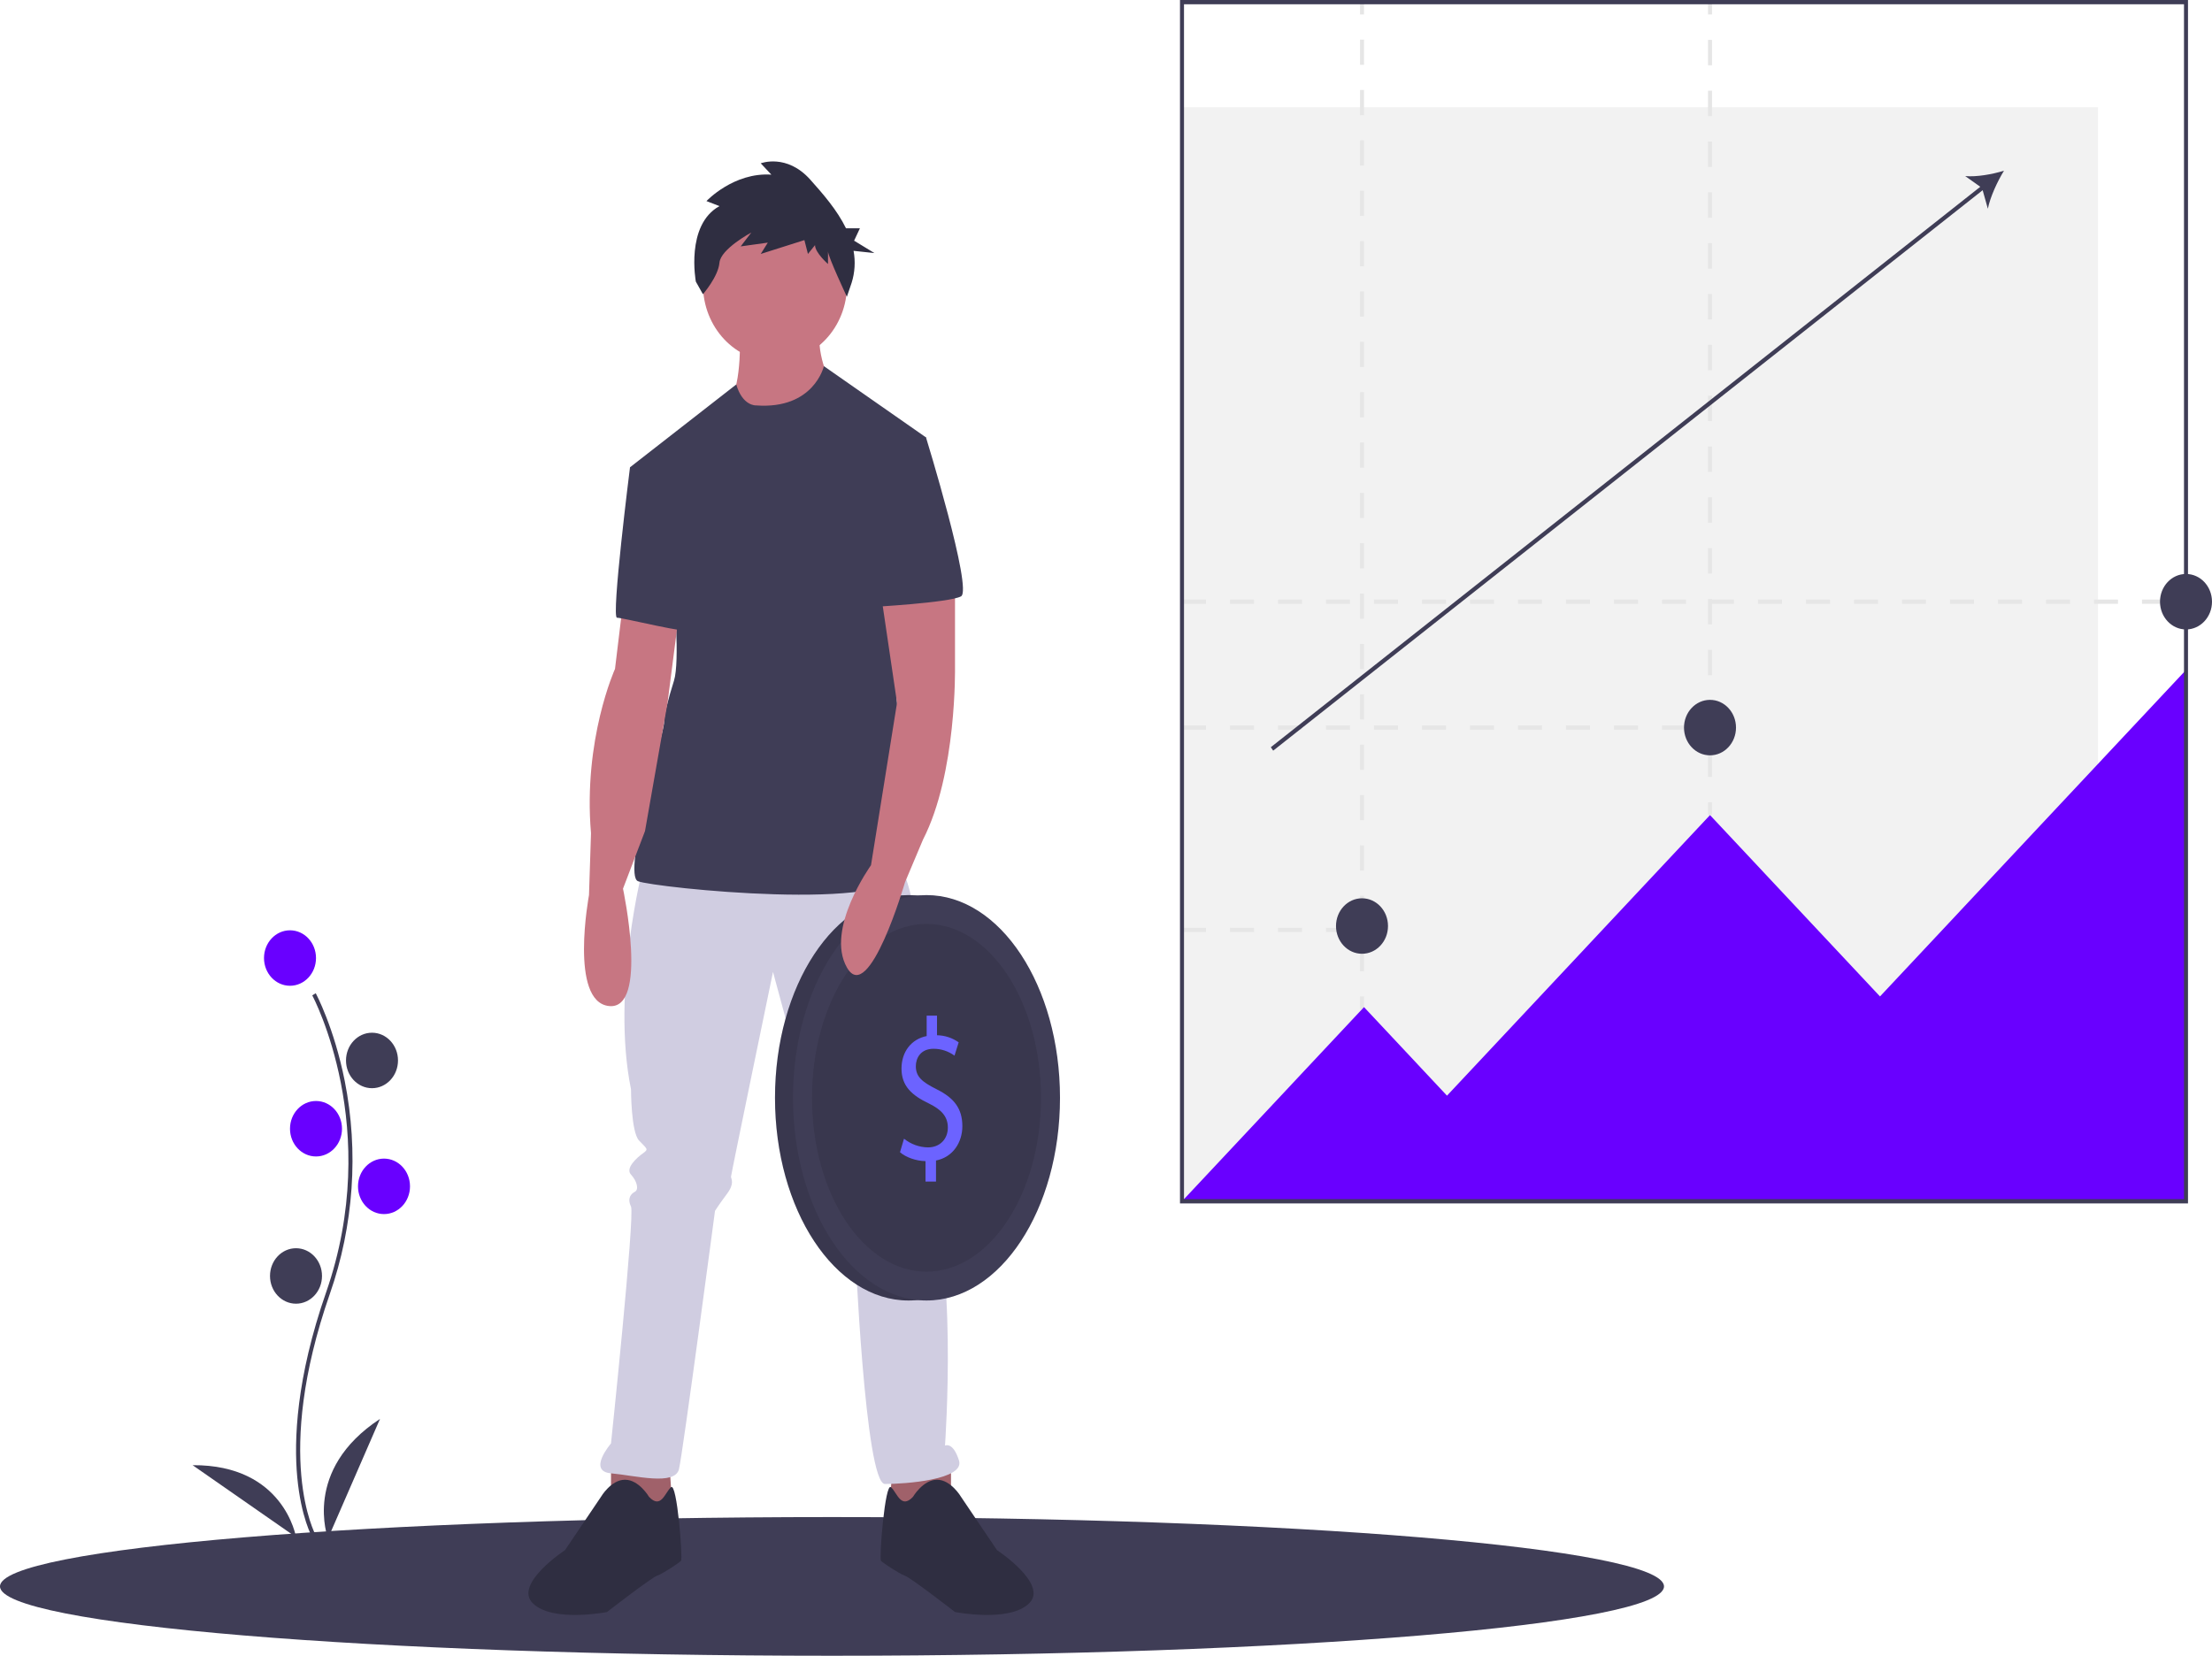
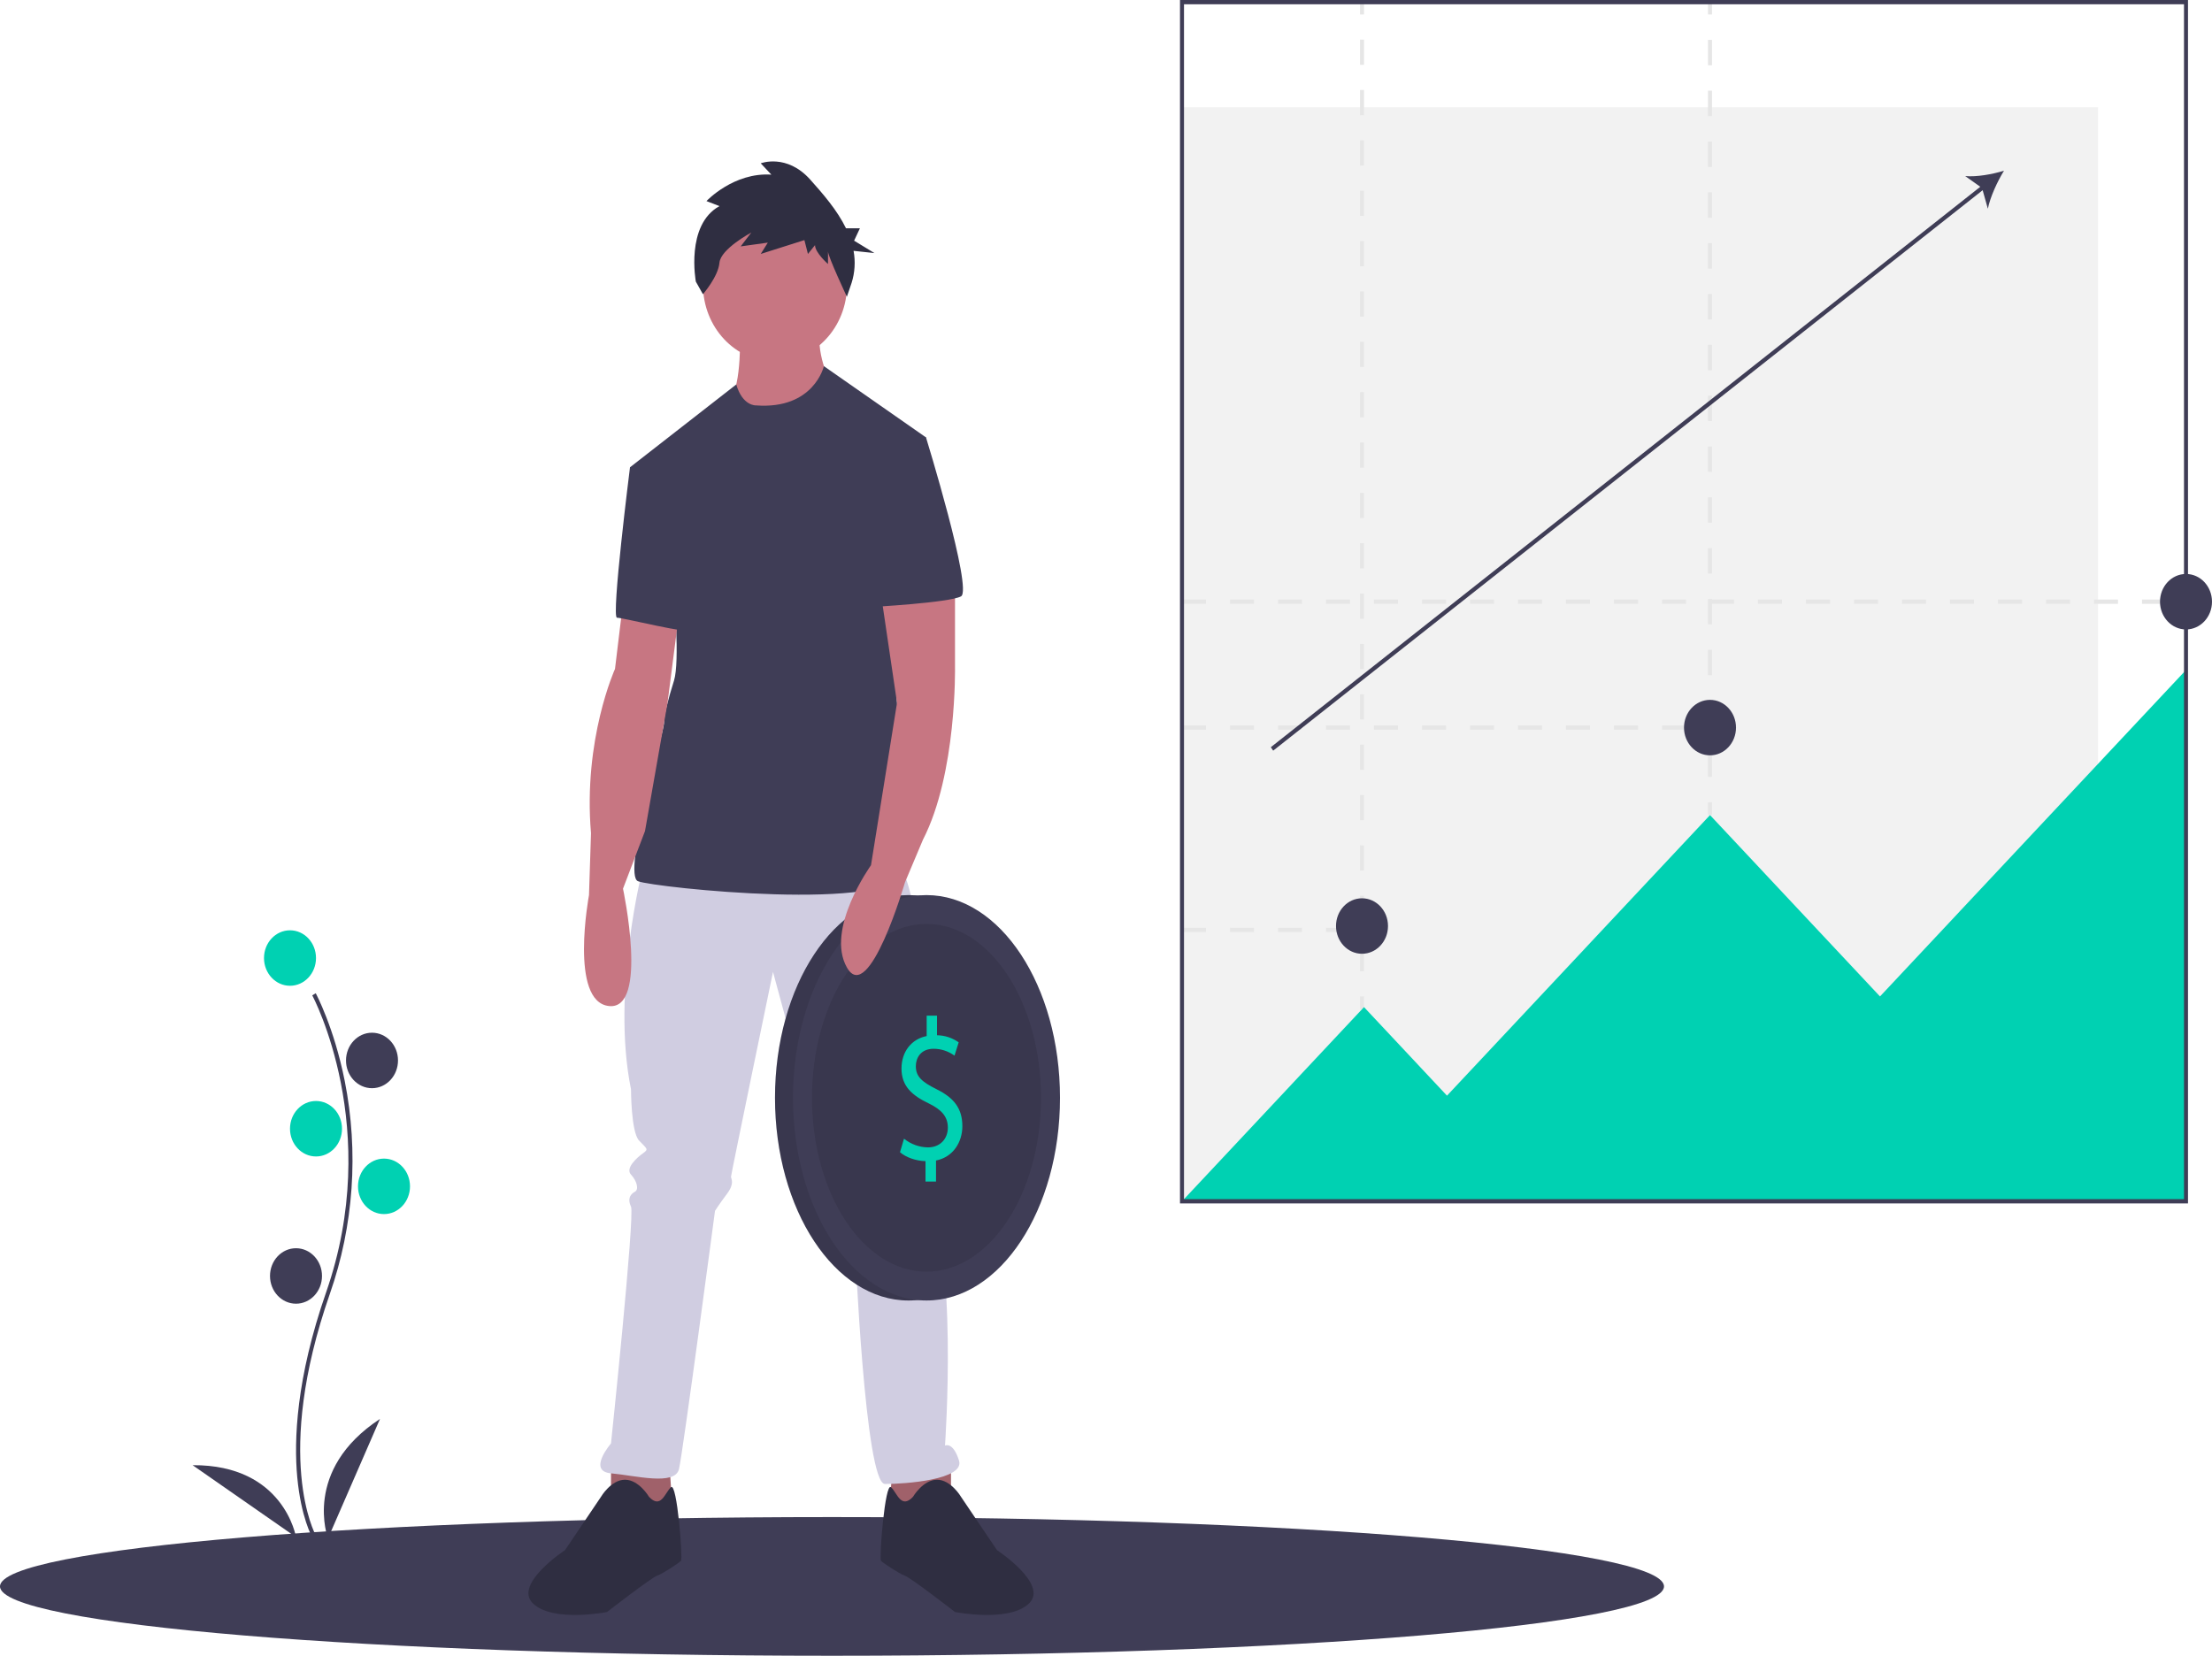
<svg xmlns="http://www.w3.org/2000/svg" width="955" height="715" viewBox="0 0 955 715" fill="none">
  <path d="M359.204 715C557.587 715 718.409 701.593 718.409 685.055C718.409 668.516 557.587 655.109 359.204 655.109C160.821 655.109 0 668.516 0 685.055C0 701.593 160.821 715 359.204 715Z" fill="#3F3D56" />
  <path d="M134.828 663.883C134.63 663.537 129.958 655.212 128.338 637.925C126.852 622.065 127.807 595.332 140.8 558.042C165.414 487.398 135.127 430.399 134.818 429.831L136.312 428.906C136.391 429.05 144.206 443.583 148.822 466.724C154.923 497.404 152.701 529.303 142.419 558.685C117.847 629.208 136.115 662.593 136.302 662.922L134.828 663.883Z" fill="#3F3D56" />
-   <path d="M125.203 425.683C131.403 425.683 136.429 420.32 136.429 413.705C136.429 407.09 131.403 401.727 125.203 401.727C119.004 401.727 113.978 407.09 113.978 413.705C113.978 420.32 119.004 425.683 125.203 425.683Z" fill="#6900FF" />
+   <path d="M125.203 425.683C131.403 425.683 136.429 420.32 136.429 413.705C136.429 407.09 131.403 401.727 125.203 401.727C119.004 401.727 113.978 407.09 113.978 413.705C113.978 420.32 119.004 425.683 125.203 425.683Z" fill="#00D1B2" />
  <path d="M160.606 469.91C166.805 469.91 171.831 464.547 171.831 457.932C171.831 451.316 166.805 445.954 160.606 445.954C154.406 445.954 149.381 451.316 149.381 457.932C149.381 464.547 154.406 469.91 160.606 469.91Z" fill="#3F3D56" />
-   <path d="M136.429 499.394C142.628 499.394 147.654 494.032 147.654 487.416C147.654 480.801 142.628 475.438 136.429 475.438C130.229 475.438 125.203 480.801 125.203 487.416C125.203 494.032 130.229 499.394 136.429 499.394Z" fill="#6900FF" />
-   <path d="M165.787 524.272C171.986 524.272 177.012 518.909 177.012 512.294C177.012 505.678 171.986 500.316 165.787 500.316C159.587 500.316 154.562 505.678 154.562 512.294C154.562 518.909 159.587 524.272 165.787 524.272Z" fill="#6900FF" />
+   <path d="M136.429 499.394C142.628 499.394 147.654 494.032 147.654 487.416C147.654 480.801 142.628 475.438 136.429 475.438C130.229 475.438 125.203 480.801 125.203 487.416C125.203 494.032 130.229 499.394 136.429 499.394Z" fill="#00D1B2" />
+   <path d="M165.787 524.272C171.986 524.272 177.012 518.909 177.012 512.294C177.012 505.678 171.986 500.316 165.787 500.316C159.587 500.316 154.562 505.678 154.562 512.294C154.562 518.909 159.587 524.272 165.787 524.272Z" fill="#00D1B2" />
  <path d="M127.794 562.97C133.993 562.97 139.019 557.608 139.019 550.992C139.019 544.377 133.993 539.014 127.794 539.014C121.594 539.014 116.569 544.377 116.569 550.992C116.569 557.608 121.594 562.97 127.794 562.97Z" fill="#3F3D56" />
  <path d="M141.609 664.323C141.609 664.323 130.384 634.839 164.06 612.726L141.609 664.323Z" fill="#3F3D56" />
  <path d="M127.804 663.789C127.804 663.789 122.696 632.434 83.155 632.703L127.804 663.789Z" fill="#3F3D56" />
  <path d="M319.485 142.816C319.485 142.816 320.348 166.772 315.167 172.3C309.986 177.829 341.071 197.178 341.071 197.178L359.204 166.772C359.204 166.772 352.297 153.872 354.023 142.816H319.485Z" fill="#C77682" />
  <path d="M263.791 629.771V652.806L290.558 654.649L288.831 629.771H263.791Z" fill="#A0616A" />
  <path d="M410.581 629.771V652.806L383.813 654.649L385.54 629.771H410.581Z" fill="#A0616A" />
  <path d="M277.606 374.546C277.606 374.546 263.791 427.986 272.425 470.37C272.425 470.37 272.425 488.798 275.879 492.484C279.333 496.169 280.197 496.169 277.606 498.012C275.016 499.855 269.835 504.462 272.425 507.226C275.016 509.99 275.879 513.676 274.152 514.597C272.425 515.519 270.698 517.361 272.425 521.047C274.152 524.733 263.791 623.322 263.791 623.322C263.791 623.322 253.429 635.3 263.791 636.221C274.152 637.142 291.422 641.749 293.149 634.378C294.876 627.007 308.691 522.89 308.691 522.89C308.691 522.89 310.418 520.126 313.872 515.519C317.326 510.912 315.599 509.069 315.599 508.148C315.599 507.226 333.732 419.694 333.732 419.694C333.732 419.694 360.5 519.204 363.09 521.047C365.68 522.89 366.544 522.89 366.544 525.654C366.544 528.418 364.817 530.261 366.544 533.025C367.487 534.508 368.352 536.046 369.134 537.632C369.134 537.632 373.452 640.828 382.086 640.828C390.721 640.828 416.625 638.985 414.035 630.693C411.444 622.4 407.991 624.243 407.991 624.243C407.991 624.243 414.035 539.475 399.356 514.597V494.327C399.356 492.484 400.219 491.562 399.356 489.72C398.492 487.877 401.946 378.231 385.54 371.781C369.134 365.332 277.606 374.546 277.606 374.546Z" fill="#D0CDE1" />
  <path d="M280.197 646.356C280.197 646.356 275.879 638.985 269.835 638.985C263.791 638.985 259.473 646.356 259.473 646.356L243.931 669.391C243.931 669.391 221.481 684.133 230.115 692.426C238.75 700.718 262.064 696.111 262.064 696.111C262.064 696.111 281.06 681.369 283.651 680.448C286.241 679.526 293.149 674.919 294.012 673.998C294.876 673.077 292.285 639.906 289.695 642.21C287.104 644.513 285.377 651.885 280.197 646.356Z" fill="#2F2E41" />
  <path d="M394.175 646.356C394.175 646.356 398.492 638.985 404.537 638.985C410.581 638.985 414.898 646.356 414.898 646.356L430.441 669.391C430.441 669.391 452.891 684.133 444.256 692.426C435.622 700.718 412.308 696.111 412.308 696.111C412.308 696.111 393.311 681.369 390.721 680.448C388.131 679.526 381.223 674.919 380.359 673.998C379.496 673.077 382.086 639.906 384.677 642.21C387.267 644.513 388.994 651.885 394.175 646.356Z" fill="#2F2E41" />
  <path d="M334.595 156.176C351.763 156.176 365.68 141.325 365.68 123.006C365.68 104.686 351.763 89.836 334.595 89.836C317.428 89.836 303.51 104.686 303.51 123.006C303.51 141.325 317.428 156.176 334.595 156.176Z" fill="#C77682" />
  <path d="M326.392 175.064C326.392 175.064 320.583 175.406 317.875 166.021L271.994 201.785L290.99 256.147C290.99 256.147 293.581 285.631 290.99 293.924C288.4 302.217 286.673 308.666 286.673 312.352C286.673 316.037 268.54 377.771 275.448 380.535C282.355 383.299 387.699 394.356 390.289 375.928C392.88 357.5 381.655 235.876 381.655 235.876L399.788 188.885L355.703 158.114C355.703 158.114 351.433 176.907 326.392 175.064Z" fill="#3F3D56" />
  <path d="M268.972 260.293L265.518 288.856C265.518 288.856 251.702 319.262 255.156 359.804L254.293 386.524C254.293 386.524 245.658 432.594 262.927 434.436C280.197 436.279 268.972 383.76 268.972 383.76L278.47 358.882L288.193 303.542L293.149 264.9L268.972 260.293Z" fill="#C77682" />
  <path d="M284.514 200.403L271.994 201.785C271.994 201.785 263.791 266.743 266.381 266.743C268.972 266.743 298.33 274.114 299.193 272.271C300.057 270.428 284.514 200.403 284.514 200.403Z" fill="#3F3D56" />
  <path d="M310.611 89.004L305.008 86.83C305.008 86.83 316.724 74.327 333.026 75.415L328.441 70.522C328.441 70.522 339.648 66.174 349.836 77.589C355.192 83.59 361.389 90.643 365.252 98.589H371.253L368.748 103.934L377.514 109.279L368.517 108.319C369.369 112.934 369.076 117.706 367.666 122.163L365.628 128.142C365.628 128.142 357.477 110.747 357.477 108.573V114.009C357.477 114.009 351.874 109.117 351.874 105.855L348.817 109.66L347.289 103.681L328.441 109.66L331.497 104.768L319.781 106.399L324.366 100.419C324.366 100.419 311.121 107.486 310.611 113.465C310.102 119.445 303.48 127.055 303.48 127.055L300.423 121.619C300.423 121.619 295.838 97.158 310.611 89.004Z" fill="#2F2E41" />
  <path d="M392.232 561.588C424.064 561.588 449.869 522.399 449.869 474.056C449.869 425.713 424.064 386.524 392.232 386.524C360.4 386.524 334.595 425.713 334.595 474.056C334.595 522.399 360.4 561.588 392.232 561.588Z" fill="#3F3D56" />
  <path opacity="0.1" d="M392.232 561.588C424.064 561.588 449.869 522.399 449.869 474.056C449.869 425.713 424.064 386.524 392.232 386.524C360.4 386.524 334.595 425.713 334.595 474.056C334.595 522.399 360.4 561.588 392.232 561.588Z" fill="black" />
  <path d="M400.003 561.588C431.835 561.588 457.64 522.399 457.64 474.056C457.64 425.713 431.835 386.524 400.003 386.524C368.171 386.524 342.367 425.713 342.367 474.056C342.367 522.399 368.171 561.588 400.003 561.588Z" fill="#3F3D56" />
  <path opacity="0.1" d="M400.003 549.131C427.305 549.131 449.437 515.519 449.437 474.056C449.437 432.594 427.305 398.982 400.003 398.982C372.702 398.982 350.57 432.594 350.57 474.056C350.57 515.519 372.702 549.131 400.003 549.131Z" fill="black" />
-   <path d="M399.575 510.219V501.406C395.4 501.319 391.081 499.748 388.562 497.567L390.29 491.721C393.283 494.115 396.914 495.429 400.655 495.472C405.765 495.472 409.22 491.895 409.22 486.922C409.22 482.123 406.413 479.156 401.087 476.538C393.745 473.048 389.21 469.034 389.21 461.443C389.21 454.201 393.457 448.704 400.079 447.395V438.583H404.542V447.046C407.869 447.095 411.115 448.154 413.899 450.1L412.099 455.859C409.429 453.909 406.266 452.874 403.03 452.892C397.488 452.892 395.4 456.906 395.4 460.396C395.4 464.933 398.064 467.202 404.326 470.343C411.739 474.008 415.483 478.545 415.483 486.311C415.483 493.204 411.524 499.661 404.11 501.144V510.219H399.575Z" fill="#6C63FF" />
+   <path d="M399.575 510.219V501.406C395.4 501.319 391.081 499.748 388.562 497.567L390.29 491.721C393.283 494.115 396.914 495.429 400.655 495.472C405.765 495.472 409.22 491.895 409.22 486.922C409.22 482.123 406.413 479.156 401.087 476.538C393.745 473.048 389.21 469.034 389.21 461.443C389.21 454.201 393.457 448.704 400.079 447.395V438.583H404.542V447.046C407.869 447.095 411.115 448.154 413.899 450.1L412.099 455.859C409.429 453.909 406.266 452.874 403.03 452.892C397.488 452.892 395.4 456.906 395.4 460.396C395.4 464.933 398.064 467.202 404.326 470.343C411.739 474.008 415.483 478.545 415.483 486.311C415.483 493.204 411.524 499.661 404.11 501.144V510.219H399.575Z" fill="#00D1B2" />
  <path d="M412.308 250.158V287.935C412.308 287.935 413.171 334.005 398.492 362.568L390.721 380.996C390.721 380.996 375.179 434.436 365.68 417.851C356.182 401.266 376.042 373.624 376.042 373.624L387.281 303.489L380.359 256.608L412.308 250.158Z" fill="#C77682" />
  <path d="M382.95 186.582L399.788 188.885C399.788 188.885 420.079 254.765 414.898 257.529C409.717 260.293 376.042 262.136 376.042 262.136L382.95 186.582Z" fill="#3F3D56" />
  <path d="M905.782 46.308H510.312V518.743H905.782V46.308Z" fill="#F2F2F2" />
  <path d="M582.844 402.477H572.482V400.635H582.844V402.477ZM562.12 402.477H551.759V400.635H562.12V402.477ZM541.397 402.477H531.035V400.635H541.397V402.477ZM520.674 402.477H510.312V400.635H520.674V402.477Z" fill="#E6E6E6" />
  <path d="M727.907 315.116H717.545V313.273H727.907V315.116ZM707.184 315.116H696.822V313.273H707.184V315.116ZM686.46 315.116H676.099V313.273H686.46V315.116ZM665.737 315.116H655.375V313.273H665.737V315.116ZM645.014 315.116H634.652V313.273H645.014V315.116ZM624.29 315.116H613.929V313.273H624.29V315.116ZM603.567 315.116H593.205V313.273H603.567V315.116ZM582.844 315.116H572.482V313.273H582.844V315.116ZM562.12 315.116H551.759V313.273H562.12V315.116ZM541.397 315.116H531.035V313.273H541.397V315.116ZM520.674 315.116H510.312V313.273H520.674V315.116Z" fill="#E6E6E6" />
  <path d="M935.14 260.754H924.778V258.911H935.14V260.754ZM914.417 260.754H904.055V258.911H914.417V260.754ZM893.693 260.754H883.332V258.911H893.693V260.754ZM872.97 260.754H862.608V258.911H872.97V260.754ZM852.247 260.754H841.885V258.911H852.247V260.754ZM831.523 260.754H821.162V258.911H831.523V260.754ZM810.8 260.754H800.438V258.911H810.8V260.754ZM790.077 260.754H779.715V258.911H790.077V260.754ZM769.353 260.754H758.992V258.911H769.353V260.754ZM748.63 260.754H738.268V258.911H748.63V260.754ZM727.907 260.754H717.545V258.911H727.907V260.754ZM707.184 260.754H696.822V258.911H707.184V260.754ZM686.46 260.754H676.099V258.911H686.46V260.754ZM665.737 260.754H655.375V258.911H665.737V260.754ZM645.014 260.754H634.652V258.911H645.014V260.754ZM624.29 260.754H613.929V258.911H624.29V260.754ZM603.567 260.754H593.205V258.911H603.567V260.754ZM582.844 260.754H572.482V258.911H582.844V260.754ZM562.12 260.754H551.759V258.911H562.12V260.754ZM541.397 260.754H531.035V258.911H541.397V260.754ZM520.674 260.754H510.312V258.911H520.674V260.754Z" fill="#E6E6E6" />
  <path d="M588.888 0.715H587.161V6.243H588.888V0.715Z" fill="#E6E6E6" />
  <path d="M588.888 419.417H587.161V408.544H588.888V419.417ZM588.888 397.671H587.161V386.797H588.888V397.671ZM588.888 375.924H587.161V365.052H588.888V375.924ZM588.888 354.179H587.161V343.306H588.888V354.179ZM588.888 332.433H587.161V321.559H588.888V332.433ZM588.888 310.686H587.161V299.814H588.888V310.686ZM588.888 288.941H587.161V278.068H588.888V288.941ZM588.888 267.195H587.161V256.322H588.888V267.195ZM588.888 245.448H587.161V234.576H588.888V245.448ZM588.888 223.703H587.161V212.83H588.888V223.703ZM588.888 201.957H587.161V191.084H588.888V201.957ZM588.888 180.211H587.161V169.338H588.888V180.211ZM588.888 158.465H587.161V147.592H588.888V158.465ZM588.888 136.719H587.161V125.846H588.888V136.719ZM588.888 114.973H587.161V104.1H588.888V114.973ZM588.888 93.227H587.161V82.354H588.888V93.227ZM588.888 71.481H587.161V60.608H588.888V71.481ZM588.888 49.735H587.161V38.862H588.888V49.735ZM588.888 27.989H587.161V17.116H588.888V27.989Z" fill="#E6E6E6" />
  <path d="M588.888 430.29H587.161V435.818H588.888V430.29Z" fill="#E6E6E6" />
  <path d="M739.132 0.715H737.405V6.243H739.132V0.715Z" fill="#E6E6E6" />
  <path d="M739.132 335.469H737.405V324.494H739.132V335.469ZM739.132 313.521H737.405V302.547H739.132V313.521ZM739.132 291.572H737.405V280.598H739.132V291.572ZM739.132 269.624H737.405V258.649H739.132V269.624ZM739.132 247.675H737.405V236.701H739.132V247.675ZM739.132 225.727H737.405V214.753H739.132V225.727ZM739.132 203.779H737.405V192.804H739.132V203.779ZM739.132 181.83H737.405V170.856H739.132V181.83ZM739.132 159.882H737.405V148.907H739.132V159.882ZM739.132 137.933H737.405V126.959H739.132V137.933ZM739.132 115.985H737.405V105.011H739.132V115.985ZM739.132 94.036H737.405V83.062H739.132V94.036ZM739.132 72.088H737.405V61.114H739.132V72.088ZM739.132 50.14H737.405V39.165H739.132V50.14ZM739.132 28.191H737.405V17.217H739.132V28.191Z" fill="#E6E6E6" />
  <path d="M739.132 346.443H737.405V351.972H739.132V346.443Z" fill="#E6E6E6" />
-   <path d="M510.312 518.743L588.888 434.897L624.722 473.135L738.268 351.972L811.664 430.29L943.775 289.317V518.743H510.312Z" fill="#6900FF" />
+   <path d="M510.312 518.743L588.888 434.897L624.722 473.135L738.268 351.972L811.664 430.29L943.775 289.317V518.743H510.312Z" fill="#00D1B2" />
  <path d="M944.638 519.665H509.448V0H944.638V519.665ZM511.175 517.822H942.911V1.843H511.175V517.822Z" fill="#3F3D56" />
  <path d="M588.024 411.862C594.224 411.862 599.25 406.499 599.25 399.884C599.25 393.269 594.224 387.906 588.024 387.906C581.825 387.906 576.799 393.269 576.799 399.884C576.799 406.499 581.825 411.862 588.024 411.862Z" fill="#3F3D56" />
  <path d="M738.269 326.173C744.468 326.173 749.494 320.81 749.494 314.195C749.494 307.579 744.468 302.217 738.269 302.217C732.069 302.217 727.043 307.579 727.043 314.195C727.043 320.81 732.069 326.173 738.269 326.173Z" fill="#3F3D56" />
  <path d="M943.775 271.811C949.974 271.811 955 266.448 955 259.833C955 253.217 949.974 247.854 943.775 247.854C937.575 247.854 932.55 253.217 932.55 259.833C932.55 266.448 937.575 271.811 943.775 271.811Z" fill="#3F3D56" />
  <path d="M865.199 73.711C860.176 75.266 853.438 76.468 848.45 76.042L854.959 80.656L548.655 322.668L549.682 324.149L855.986 82.137L858.223 90.128C859.298 84.912 862.34 78.386 865.199 73.711Z" fill="#3F3D56" />
</svg>
